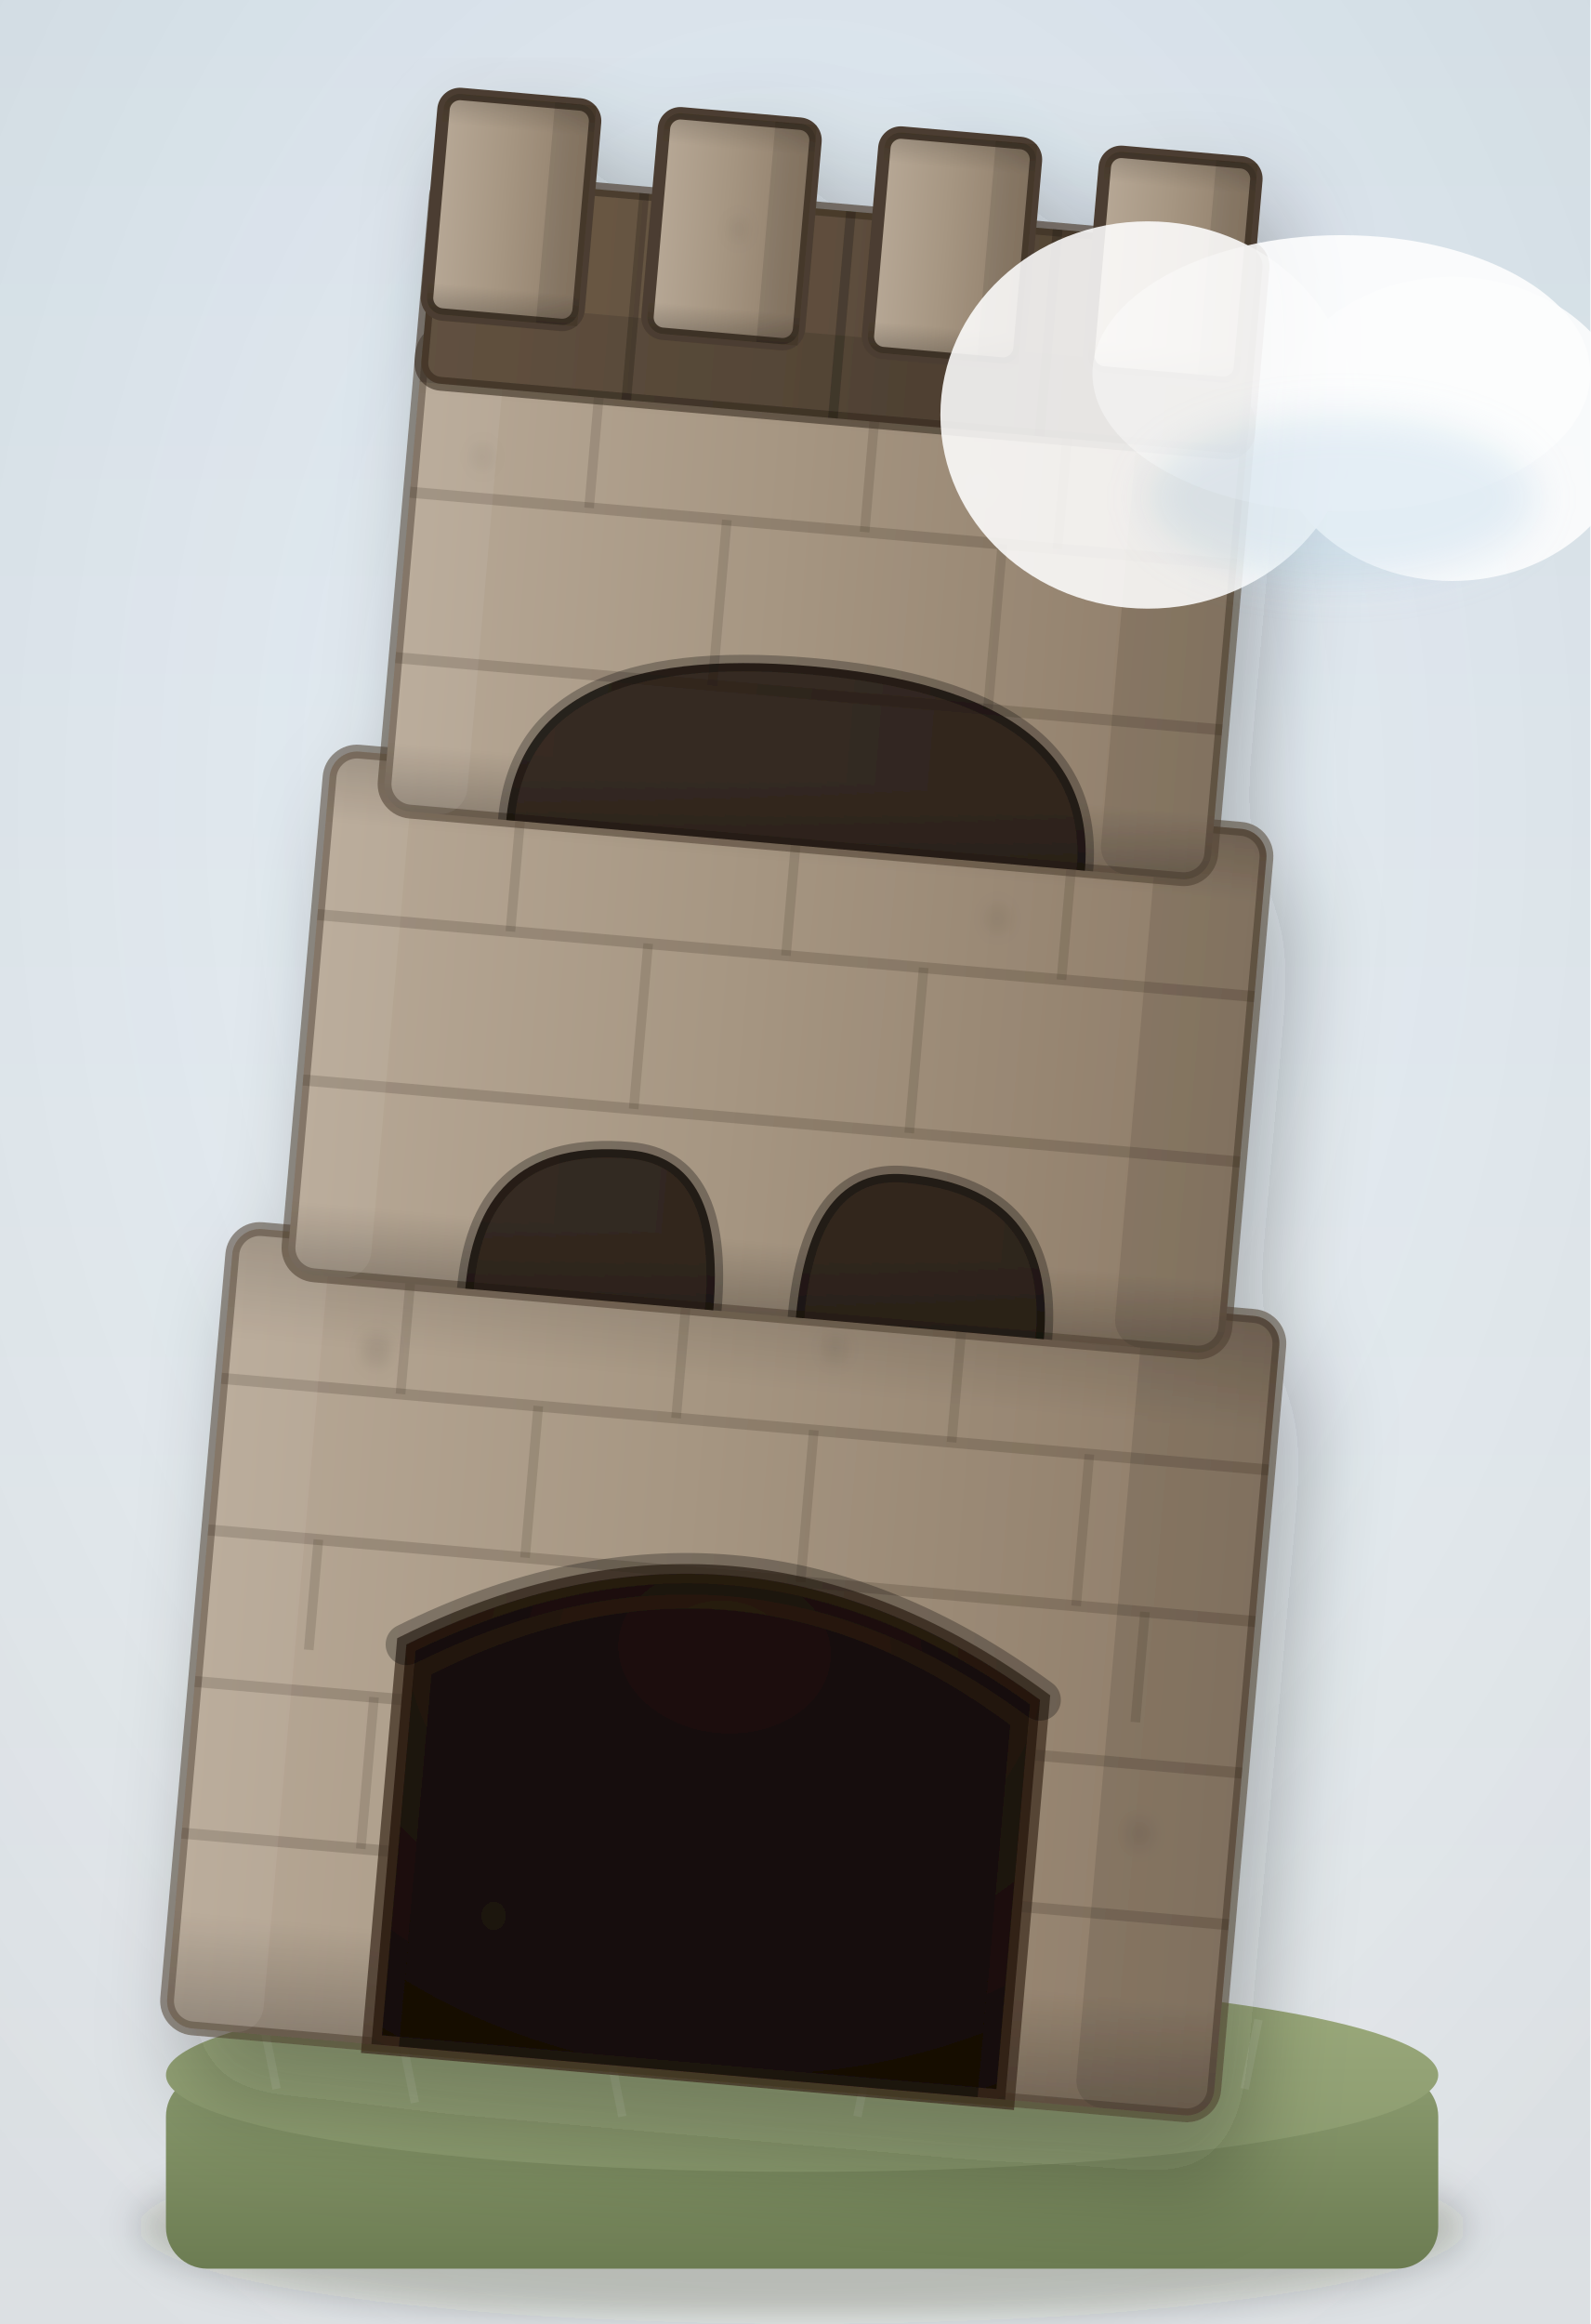
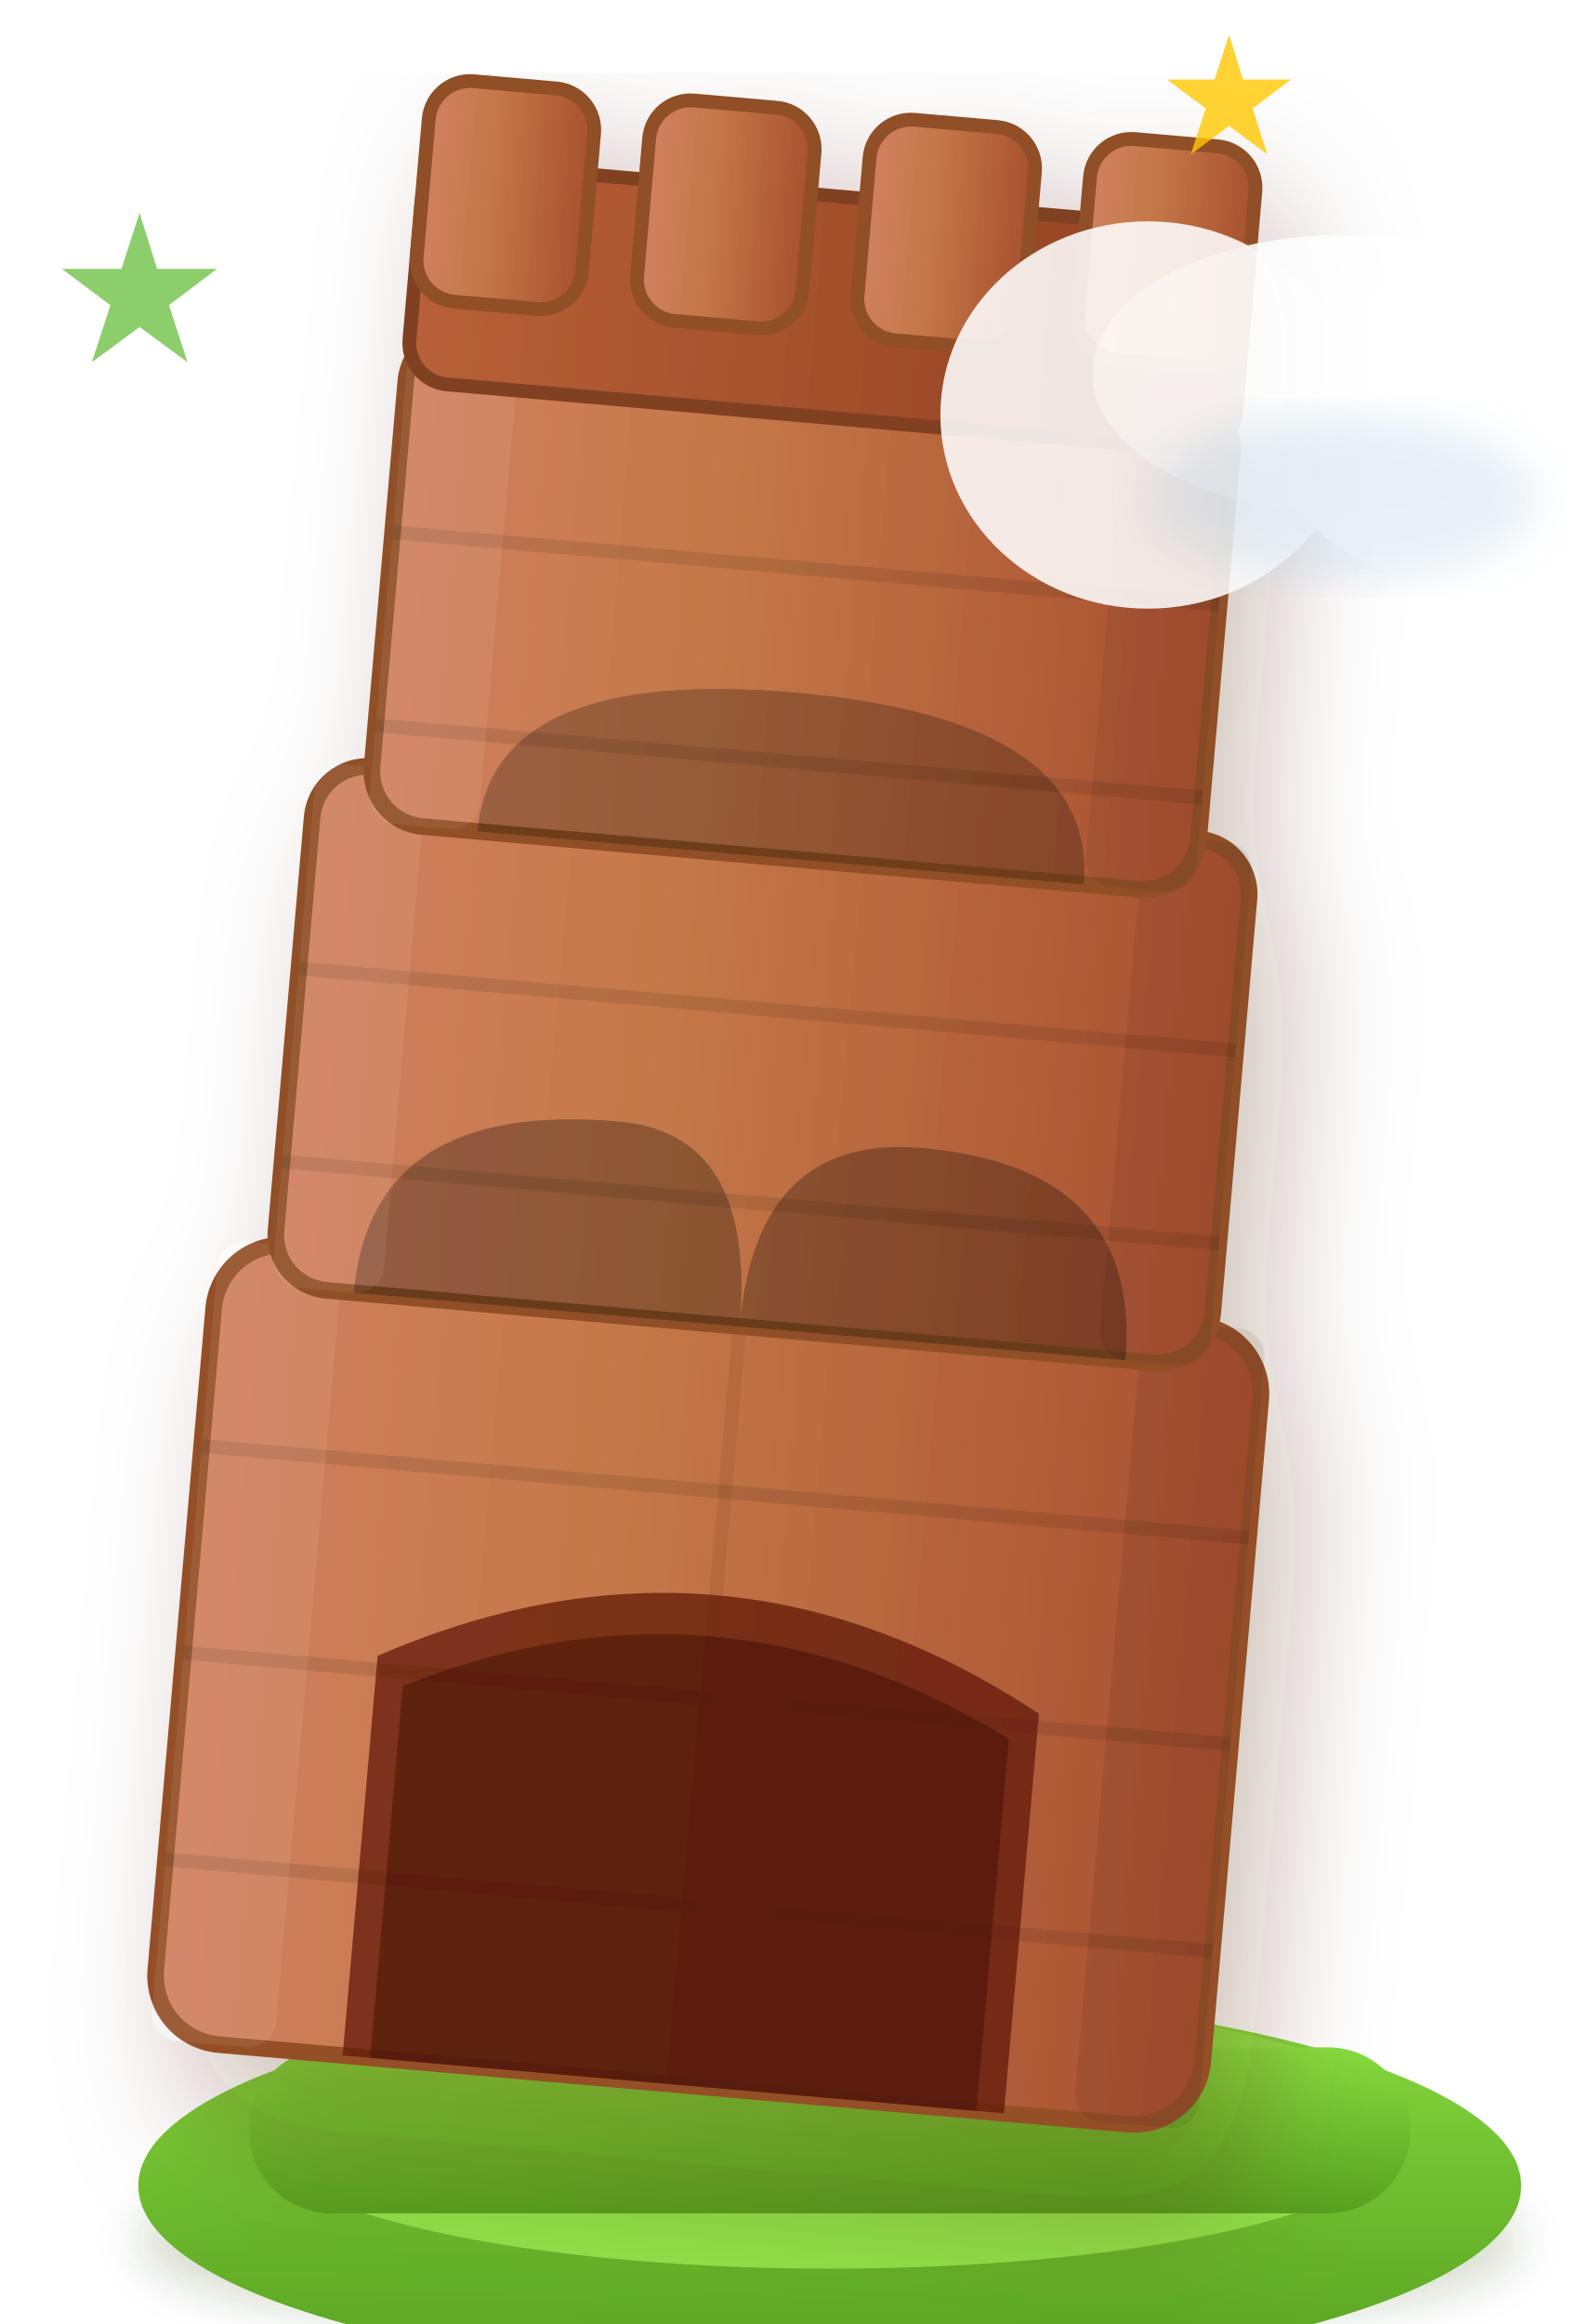
<svg xmlns="http://www.w3.org/2000/svg" viewBox="0 0 115 168">
  <defs>
-     <linearGradient id="skyG" x1="0" y1="0" x2="0" y2="1">
-       <stop offset="0%" stop-color="#DCE6EE" />
-       <stop offset="100%" stop-color="#EEF2F4" />
+     <linearGradient id="tFace" x1="0" y1="0" x2="1" y2="0">
+       <stop offset="0%" stop-color="#D08060" />
+       <stop offset="40%" stop-color="#C47848" />
+       <stop offset="100%" stop-color="#A85030" />
+     </linearGradient>
+     <linearGradient id="tSide" x1="0" y1="0" x2="1" y2="0">
+       <stop offset="0%" stop-color="#B86038" />
+       <stop offset="100%" stop-color="#904020" />
    </linearGradient>
    <linearGradient id="grassG" x1="0" y1="0" x2="0" y2="1">
-       <stop offset="0%" stop-color="#8A9A6E" />
-       <stop offset="100%" stop-color="#6C7C52" />
+       <stop offset="0%" stop-color="#88DC40" />
+       <stop offset="100%" stop-color="#58A020" />
    </linearGradient>
-     <linearGradient id="grassTop" x1="0" y1="0" x2="0" y2="1">
-       <stop offset="0%" stop-color="#9CAA7C" />
-       <stop offset="100%" stop-color="#8A9A6E" />
-     </linearGradient>
-     <linearGradient id="stoneFace" x1="0" y1="0" x2="1" y2="0">
-       <stop offset="0%" stop-color="#B7A896" />
-       <stop offset="45%" stop-color="#A69682" />
-       <stop offset="100%" stop-color="#8E7C68" />
-     </linearGradient>
-     <linearGradient id="stoneSide" x1="0" y1="0" x2="1" y2="0">
-       <stop offset="0%" stop-color="#7C6C5A" />
-       <stop offset="100%" stop-color="#5E4F40" />
-     </linearGradient>
-     <linearGradient id="stoneAO" x1="0" y1="0" x2="0" y2="1">
-       <stop offset="0%" stop-color="rgba(0,0,0,0.16)" />
-       <stop offset="14%" stop-color="rgba(0,0,0,0)" />
-       <stop offset="86%" stop-color="rgba(0,0,0,0)" />
-       <stop offset="100%" stop-color="rgba(0,0,0,0.22)" />
-     </linearGradient>
-     <linearGradient id="stoneRoofBand" x1="0" y1="0" x2="1" y2="0">
-       <stop offset="0%" stop-color="#6E5C48" />
-       <stop offset="100%" stop-color="#4C3E30" />
-     </linearGradient>
-     <filter id="softBlur" x="-30%" y="-30%" width="160%" height="160%">
-       <feGaussianBlur stdDeviation="1.4" />
+     <filter id="tDrop">
+       <feDropShadow dx="3" dy="5" stdDeviation="5" flood-color="rgba(80,30,0,0.28)" />
    </filter>
-     <filter id="softBlurSm" x="-30%" y="-30%" width="160%" height="160%">
-       <feGaussianBlur stdDeviation="0.6" />
+     <filter id="cF">
+       <feGaussianBlur stdDeviation="1.5" />
    </filter>
-     <filter id="towerShadow" x="-30%" y="-30%" width="160%" height="160%">
-       <feGaussianBlur in="SourceAlpha" stdDeviation="3.5" result="blur" />
-       <feOffset in="blur" dx="2" dy="4" result="offsetBlur" />
-       <feFlood flood-color="#2A2018" flood-opacity="0.30" result="color" />
-       <feComposite in="color" in2="offsetBlur" operator="in" result="shadow" />
-       <feMerge>
-         <feMergeNode in="shadow" />
-         <feMergeNode in="SourceGraphic" />
-       </feMerge>
-     </filter>
-     <radialGradient id="doorDeep" cx="50%" cy="15%" r="100%">
-       <stop offset="0%" stop-color="#2A1B10" />
-       <stop offset="100%" stop-color="#150C06" />
-     </radialGradient>
-     <radialGradient id="skyVignette" cx="50%" cy="35%" r="75%">
-       <stop offset="0%" stop-color="rgba(255,255,255,0)" />
-       <stop offset="100%" stop-color="rgba(60,70,80,0.10)" />
-     </radialGradient>
  </defs>
-   <rect x="0" y="0" width="115" height="168" fill="url(#skyG)" />
-   <rect x="0" y="0" width="115" height="168" fill="url(#skyVignette)" />
-   <ellipse cx="58" cy="161" rx="48" ry="7" fill="rgba(30,35,20,0.22)" filter="url(#softBlur)" />
-   <rect x="12" y="150" width="92" height="14" rx="3" fill="url(#grassG)" />
-   <ellipse cx="58" cy="150" rx="46" ry="7" fill="url(#grassTop)" />
-   <g stroke="rgba(255,255,255,0.10)" stroke-width="0.6">
-     <line x1="20" y1="151" x2="19" y2="146" />
-     <line x1="30" y1="152" x2="29" y2="147" />
-     <line x1="45" y1="153" x2="44" y2="148" />
-     <line x1="62" y1="153" x2="63" y2="148" />
-     <line x1="78" y1="152" x2="79" y2="147" />
-     <line x1="90" y1="151" x2="91" y2="146" />
-   </g>
-   <g transform="rotate(5,55,90)" filter="url(#towerShadow)">
-     <rect x="17" y="92" width="76" height="58" rx="2" fill="url(#stoneFace)" />
-     <rect x="17" y="92" width="76" height="58" rx="2" fill="url(#stoneAO)" />
-     <rect x="17" y="92" width="76" height="58" rx="2" fill="none" stroke="#4C3E30" stroke-width="1" opacity="0.55" />
-     <g stroke="rgba(40,30,20,0.18)" stroke-width="0.8">
-       <line x1="17" y1="103" x2="93" y2="103" />
-       <line x1="17" y1="114" x2="93" y2="114" />
-       <line x1="17" y1="125" x2="93" y2="125" />
-       <line x1="17" y1="136" x2="93" y2="136" />
-     </g>
-     <g stroke="rgba(40,30,20,0.14)" stroke-width="0.7">
-       <line x1="30" y1="92" x2="30" y2="103" />
-       <line x1="50" y1="92" x2="50" y2="103" />
-       <line x1="70" y1="92" x2="70" y2="103" />
-       <line x1="40" y1="103" x2="40" y2="114" />
-       <line x1="60" y1="103" x2="60" y2="114" />
-       <line x1="80" y1="103" x2="80" y2="114" />
-       <line x1="25" y1="114" x2="25" y2="122" />
-       <line x1="30" y1="125" x2="30" y2="136" />
-       <line x1="50" y1="125" x2="50" y2="136" />
-       <line x1="70" y1="125" x2="70" y2="136" />
-       <line x1="85" y1="114" x2="85" y2="122" />
-     </g>
-     <rect x="83" y="92" width="10" height="58" rx="2" fill="rgba(0,0,0,0.10)" />
-     <rect x="17" y="92" width="7" height="58" rx="2" fill="rgba(255,255,255,0.06)" />
-     <path d="M 32,150 L 32,121 Q 55,107 78,121 L 78,150 Z" fill="url(#doorDeep)" />
-     <path d="M 32,150 L 32,121 Q 55,107 78,121 L 78,150 Z" fill="none" stroke="#3A2A1C" stroke-width="1.4" opacity="0.7" />
-     <path d="M 32,121 Q 55,107 78,121" fill="none" stroke="rgba(0,0,0,0.28)" stroke-width="3" stroke-linecap="round" />
-     <path d="M 34,150 L 34,123 Q 55,110 76,123 L 76,150 Z" fill="#0F0A05" opacity="0.55" />
-     <rect x="21" y="57" width="68" height="38" rx="2" fill="url(#stoneFace)" />
-     <rect x="21" y="57" width="68" height="38" rx="2" fill="url(#stoneAO)" />
-     <rect x="21" y="57" width="68" height="38" rx="2" fill="none" stroke="#4C3E30" stroke-width="1" opacity="0.55" />
-     <g stroke="rgba(40,30,20,0.18)" stroke-width="0.8">
-       <line x1="21" y1="69" x2="89" y2="69" />
-       <line x1="21" y1="81" x2="89" y2="81" />
-     </g>
-     <g stroke="rgba(40,30,20,0.14)" stroke-width="0.7">
-       <line x1="35" y1="57" x2="35" y2="69" />
-       <line x1="55" y1="57" x2="55" y2="69" />
-       <line x1="75" y1="57" x2="75" y2="69" />
-       <line x1="45" y1="69" x2="45" y2="81" />
-       <line x1="65" y1="69" x2="65" y2="81" />
-     </g>
-     <rect x="81" y="57" width="8" height="38" rx="2" fill="rgba(0,0,0,0.09)" />
-     <rect x="21" y="57" width="6" height="38" rx="2" fill="rgba(255,255,255,0.055)" />
-     <path d="M 34,95 Q 34,84 45,84 Q 52,84 52,95" fill="#150C06" opacity="0.8" />
-     <path d="M 58,95 Q 58,84 65,84 Q 76,84 76,95" fill="#150C06" opacity="0.8" />
-     <path d="M 34,95 Q 34,84 45,84 Q 52,84 52,95" fill="none" stroke="rgba(0,0,0,0.3)" stroke-width="1.2" />
-     <path d="M 58,95 Q 58,84 65,84 Q 76,84 76,95" fill="none" stroke="rgba(0,0,0,0.3)" stroke-width="1.2" />
-     <rect x="25" y="26" width="60" height="35" rx="2" fill="url(#stoneFace)" />
-     <rect x="25" y="26" width="60" height="35" rx="2" fill="url(#stoneAO)" />
-     <rect x="25" y="26" width="60" height="35" rx="2" fill="none" stroke="#4C3E30" stroke-width="1" opacity="0.55" />
-     <g stroke="rgba(40,30,20,0.18)" stroke-width="0.8">
-       <line x1="25" y1="38" x2="85" y2="38" />
-       <line x1="25" y1="50" x2="85" y2="50" />
-     </g>
-     <g stroke="rgba(40,30,20,0.14)" stroke-width="0.7">
-       <line x1="38" y1="26" x2="38" y2="38" />
-       <line x1="58" y1="26" x2="58" y2="38" />
-       <line x1="72" y1="26" x2="72" y2="38" />
-       <line x1="48" y1="38" x2="48" y2="50" />
-       <line x1="68" y1="38" x2="68" y2="50" />
-     </g>
-     <rect x="77" y="26" width="8" height="35" rx="2" fill="rgba(0,0,0,0.09)" />
-     <rect x="25" y="26" width="6" height="35" rx="2" fill="rgba(255,255,255,0.055)" />
-     <path d="M 34,61 Q 34,48 55,48 Q 76,48 76,61" fill="#150C06" opacity="0.78" />
-     <path d="M 34,61 Q 34,48 55,48 Q 76,48 76,61" fill="none" stroke="rgba(0,0,0,0.28)" stroke-width="1.2" />
-     <rect x="25" y="15" width="60" height="15" rx="1.5" fill="url(#stoneRoofBand)" />
-     <rect x="25" y="15" width="60" height="15" rx="1.5" fill="none" stroke="#3A2E22" stroke-width="1" opacity="0.6" />
-     <g stroke="rgba(0,0,0,0.20)" stroke-width="0.7">
-       <line x1="40" y1="15" x2="40" y2="30" />
-       <line x1="55" y1="15" x2="55" y2="30" />
-       <line x1="70" y1="15" x2="70" y2="30" />
-     </g>
-     <rect x="25" y="24" width="60" height="6" fill="rgba(0,0,0,0.12)" />
-     <g>
-       <rect x="25" y="9" width="11" height="16" rx="1.2" fill="url(#stoneFace)" stroke="#4C3E30" stroke-width="0.9" />
-       <rect x="25" y="9" width="11" height="16" rx="1.2" fill="url(#stoneAO)" />
-       <rect x="41" y="9" width="11" height="16" rx="1.2" fill="url(#stoneFace)" stroke="#4C3E30" stroke-width="0.9" />
-       <rect x="41" y="9" width="11" height="16" rx="1.2" fill="url(#stoneAO)" />
-       <rect x="57" y="9" width="11" height="16" rx="1.2" fill="url(#stoneFace)" stroke="#4C3E30" stroke-width="0.9" />
-       <rect x="57" y="9" width="11" height="16" rx="1.2" fill="url(#stoneAO)" />
-       <rect x="73" y="9" width="11" height="16" rx="1.2" fill="url(#stoneFace)" stroke="#4C3E30" stroke-width="0.9" />
-       <rect x="73" y="9" width="11" height="16" rx="1.2" fill="url(#stoneAO)" />
-       <rect x="33" y="9" width="3" height="16" fill="rgba(0,0,0,0.10)" />
-       <rect x="49" y="9" width="3" height="16" fill="rgba(0,0,0,0.10)" />
-       <rect x="65" y="9" width="3" height="16" fill="rgba(0,0,0,0.10)" />
-       <rect x="81" y="9" width="3" height="16" fill="rgba(0,0,0,0.10)" />
-     </g>
-     <g opacity="0.35" filter="url(#softBlurSm)">
-       <circle cx="28" cy="100" r="1.1" fill="rgba(0,0,0,0.25)" />
-       <circle cx="61" cy="97" r="0.9" fill="rgba(0,0,0,0.2)" />
-       <circle cx="86" cy="130" r="1" fill="rgba(0,0,0,0.22)" />
-       <circle cx="40" cy="140" r="0.8" fill="rgba(255,255,255,0.18)" />
-       <circle cx="70" cy="65" r="0.9" fill="rgba(0,0,0,0.2)" />
-       <circle cx="30" cy="35" r="0.8" fill="rgba(0,0,0,0.18)" />
-       <circle cx="66" cy="34" r="1" fill="rgba(255,255,255,0.16)" />
-       <circle cx="47" cy="17" r="0.7" fill="rgba(0,0,0,0.2)" />
-     </g>
+   <ellipse cx="60" cy="162" rx="50" ry="8" fill="rgba(40,80,0,0.18)" filter="url(#cF)" />
+   <ellipse cx="60" cy="158" rx="50" ry="14" fill="url(#grassG)" />
+   <ellipse cx="60" cy="154" rx="42" ry="10" fill="#90E048" />
+   <rect x="18" y="148" width="84" height="12" rx="6" fill="url(#grassG)" />
+   <g transform="rotate(5,55,90)" filter="url(#tDrop)">
+     <rect x="16" y="93" width="76" height="58" rx="5" fill="url(#tFace)" stroke="#955028" stroke-width="1.2" />
+     <line x1="16" y1="108" x2="92" y2="108" stroke="rgba(0,0,0,0.10)" stroke-width="1" />
+     <line x1="16" y1="123" x2="92" y2="123" stroke="rgba(0,0,0,0.10)" stroke-width="1" />
+     <line x1="16" y1="138" x2="92" y2="138" stroke="rgba(0,0,0,0.10)" stroke-width="1" />
+     <line x1="54" y1="93" x2="54" y2="151" stroke="rgba(0,0,0,0.06)" stroke-width="1" />
+     <path d="M 30,151 L 30,122 Q 54,109 78,122 L 78,151 Z" fill="#621A08" opacity="0.75" />
+     <path d="M 32,151 L 32,124 Q 54,113 76,124 L 76,151 Z" fill="#401008" opacity="0.5" />
+     <rect x="16" y="93" width="9" height="58" rx="2" fill="rgba(255,255,255,0.07)" />
+     <rect x="83" y="93" width="9" height="58" rx="2" fill="rgba(0,0,0,0.08)" />
+     <rect x="20" y="58" width="68" height="38" rx="4" fill="url(#tFace)" stroke="#905028" stroke-width="1.2" />
+     <line x1="20" y1="73" x2="88" y2="73" stroke="rgba(0,0,0,0.10)" stroke-width="1" />
+     <line x1="20" y1="87" x2="88" y2="87" stroke="rgba(0,0,0,0.10)" stroke-width="1" />
+     <path d="M 26,96 Q 26,82 44,82 Q 54,82 54,96" fill="rgba(0,0,0,0.28)" />
+     <path d="M 54,96 Q 54,82 66,82 Q 82,82 82,96" fill="rgba(0,0,0,0.28)" />
+     <rect x="20" y="58" width="8" height="38" rx="2" fill="rgba(255,255,255,0.07)" />
+     <rect x="80" y="58" width="8" height="38" rx="2" fill="rgba(0,0,0,0.07)" />
+     <rect x="24" y="26" width="60" height="36" rx="4" fill="url(#tFace)" stroke="#905028" stroke-width="1.2" />
+     <line x1="24" y1="41" x2="84" y2="41" stroke="rgba(0,0,0,0.10)" stroke-width="1" />
+     <line x1="24" y1="55" x2="84" y2="55" stroke="rgba(0,0,0,0.10)" stroke-width="1" />
+     <path d="M 32,62 Q 32,50 54,50 Q 76,50 76,62" fill="rgba(0,0,0,0.24)" />
+     <rect x="24" y="26" width="8" height="36" rx="2" fill="rgba(255,255,255,0.07)" />
+     <rect x="76" y="26" width="8" height="36" rx="2" fill="rgba(0,0,0,0.07)" />
+     <rect x="24" y="14" width="60" height="16" rx="3" fill="url(#tSide)" stroke="#804020" stroke-width="1" />
+     <rect x="24" y="8" width="12" height="16" rx="3" fill="url(#tFace)" stroke="#905028" stroke-width="1" />
+     <rect x="40" y="8" width="12" height="16" rx="3" fill="url(#tFace)" stroke="#905028" stroke-width="1" />
+     <rect x="56" y="8" width="12" height="16" rx="3" fill="url(#tFace)" stroke="#905028" stroke-width="1" />
+     <rect x="72" y="8" width="12" height="16" rx="3" fill="url(#tFace)" stroke="#905028" stroke-width="1" />
  </g>
  <g opacity="0.92">
    <ellipse cx="97" cy="27" rx="18" ry="10" fill="rgba(255,255,255,0.94)" />
    <ellipse cx="83" cy="30" rx="15" ry="14" fill="rgba(255,255,255,0.94)" />
    <ellipse cx="105" cy="31" rx="13" ry="11" fill="rgba(255,255,255,0.90)" />
-     <ellipse cx="97" cy="36" rx="14" ry="6" fill="rgba(180,210,230,0.35)" filter="url(#softBlur)" />
+     <ellipse cx="97" cy="36" rx="14" ry="6" fill="rgba(180,210,230,0.35)" filter="url(#cF)" />
  </g>
+   <text x="4" y="26" font-size="15" fill="rgba(80,180,30,0.65)" font-family="serif">★</text>
+   <text x="84" y="11" font-size="12" fill="rgba(255,200,0,0.80)" font-family="serif">★</text>
</svg>
